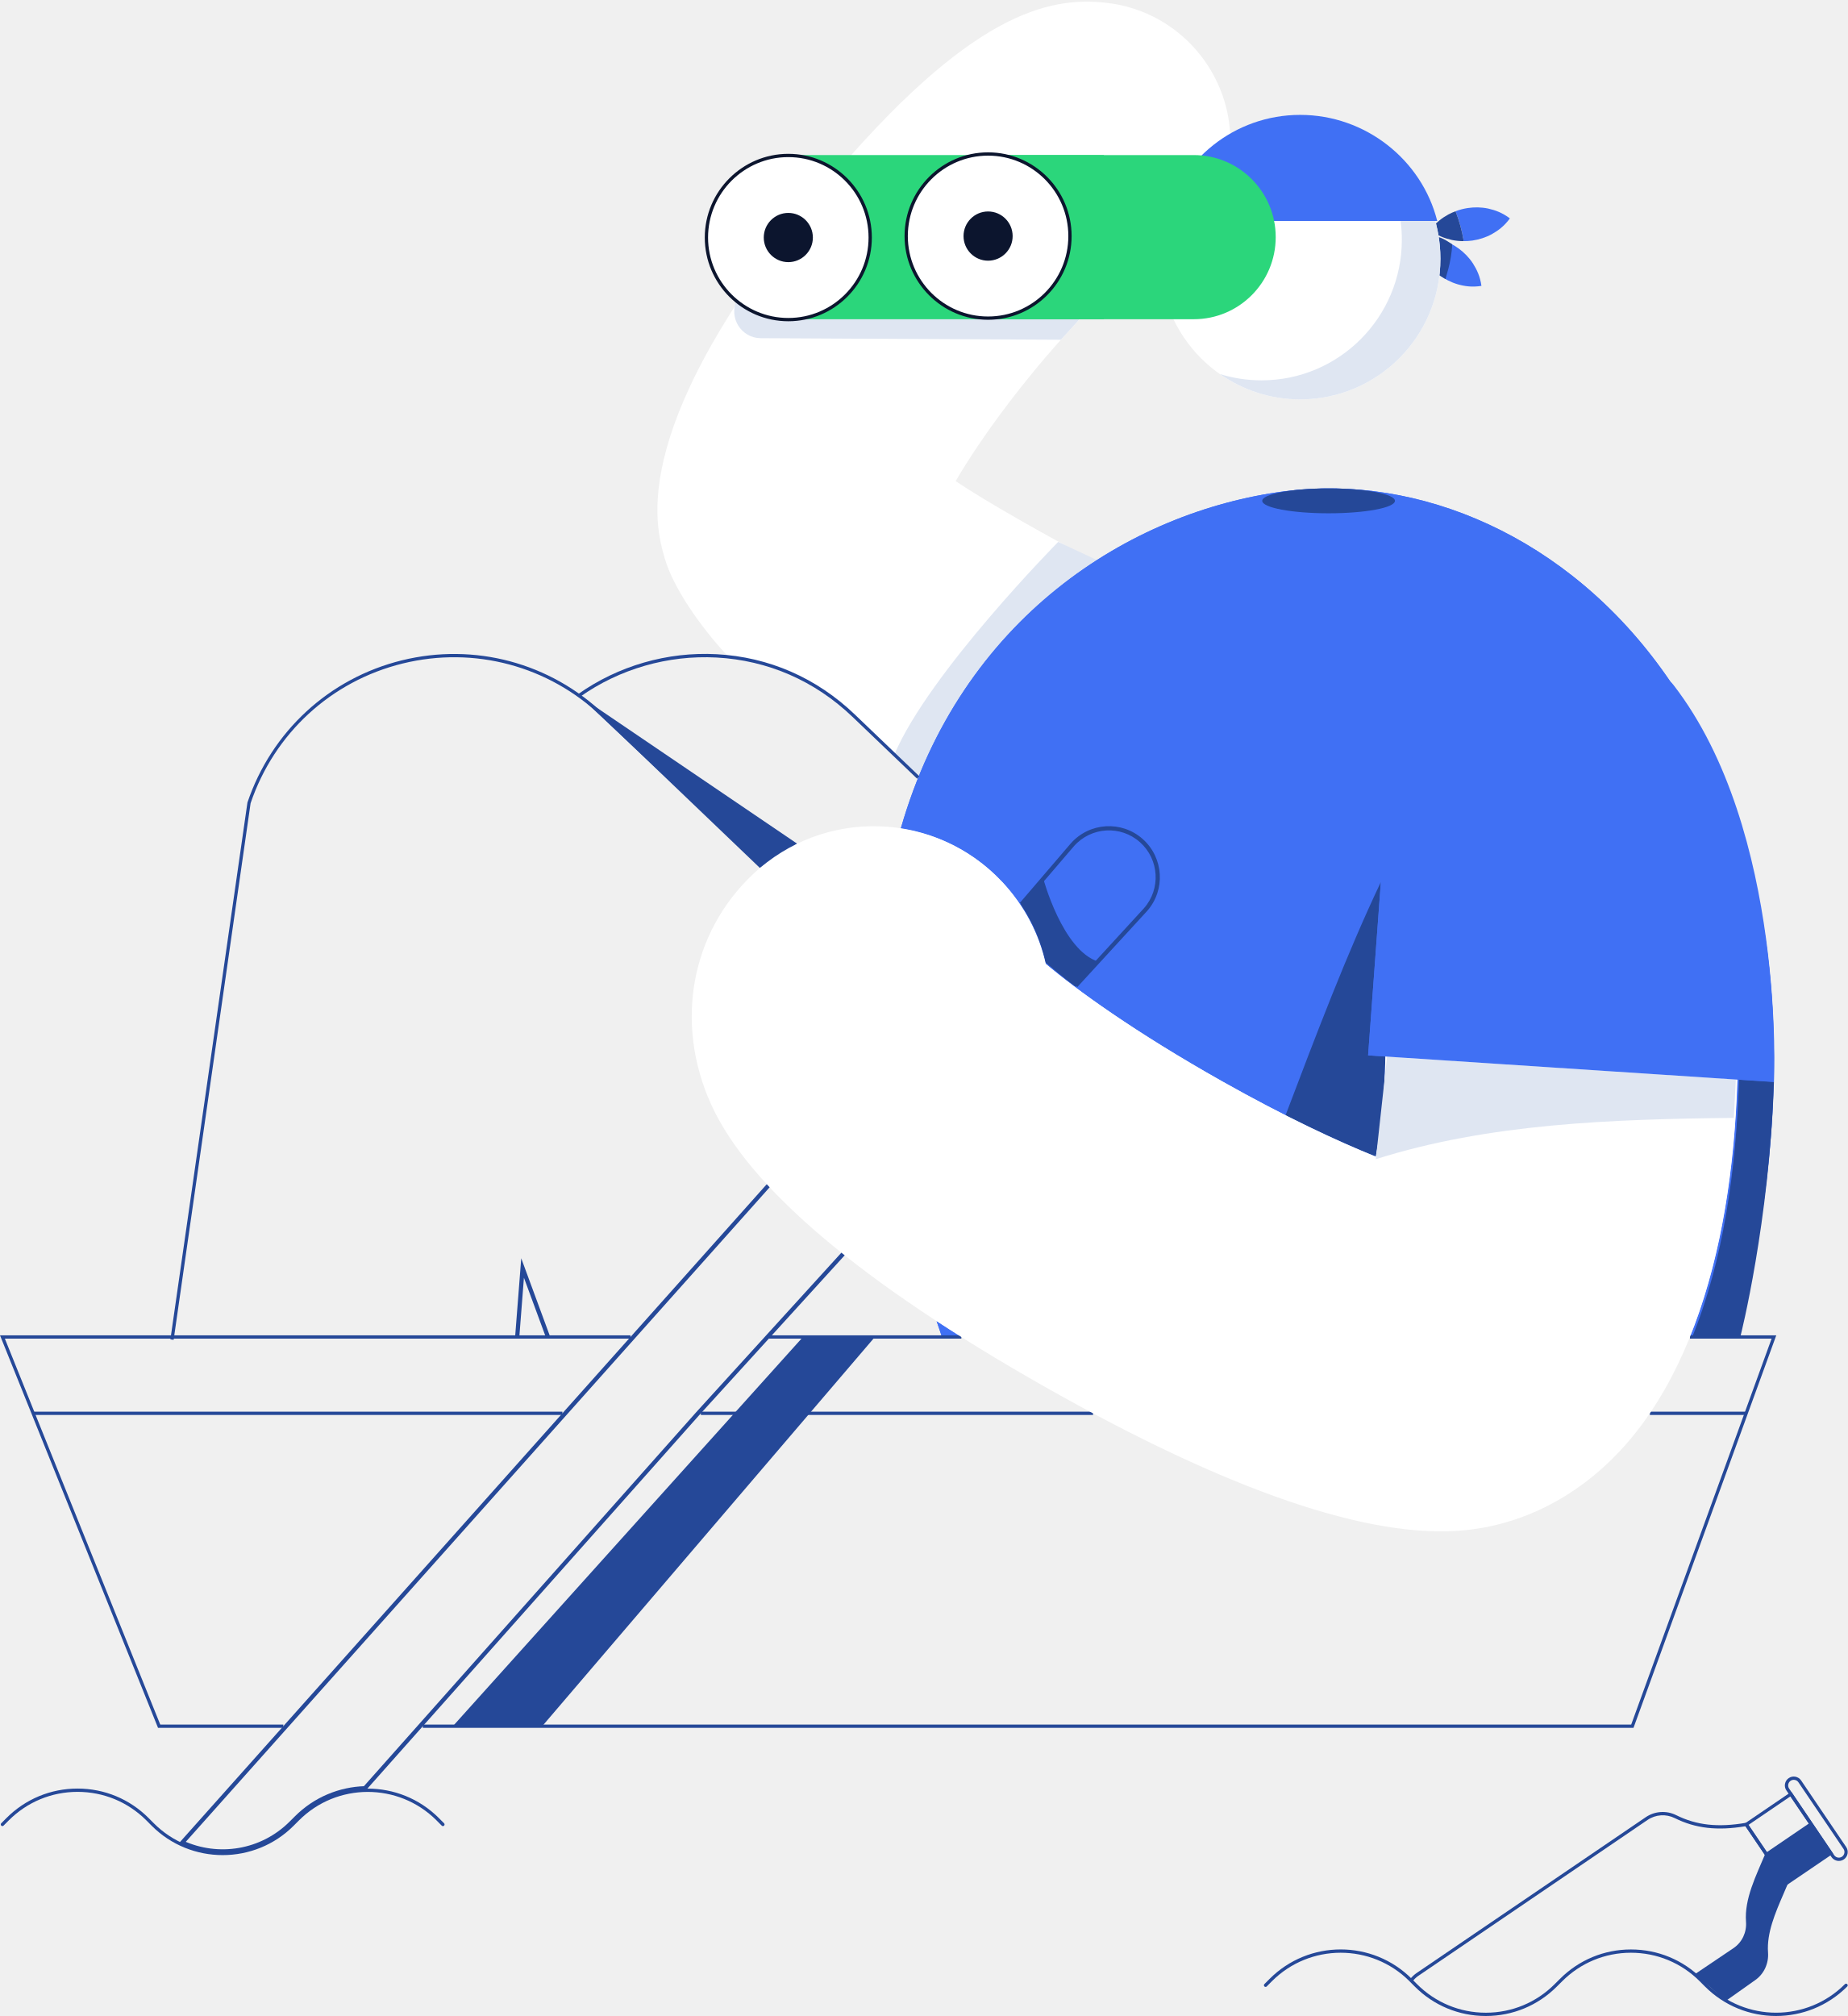
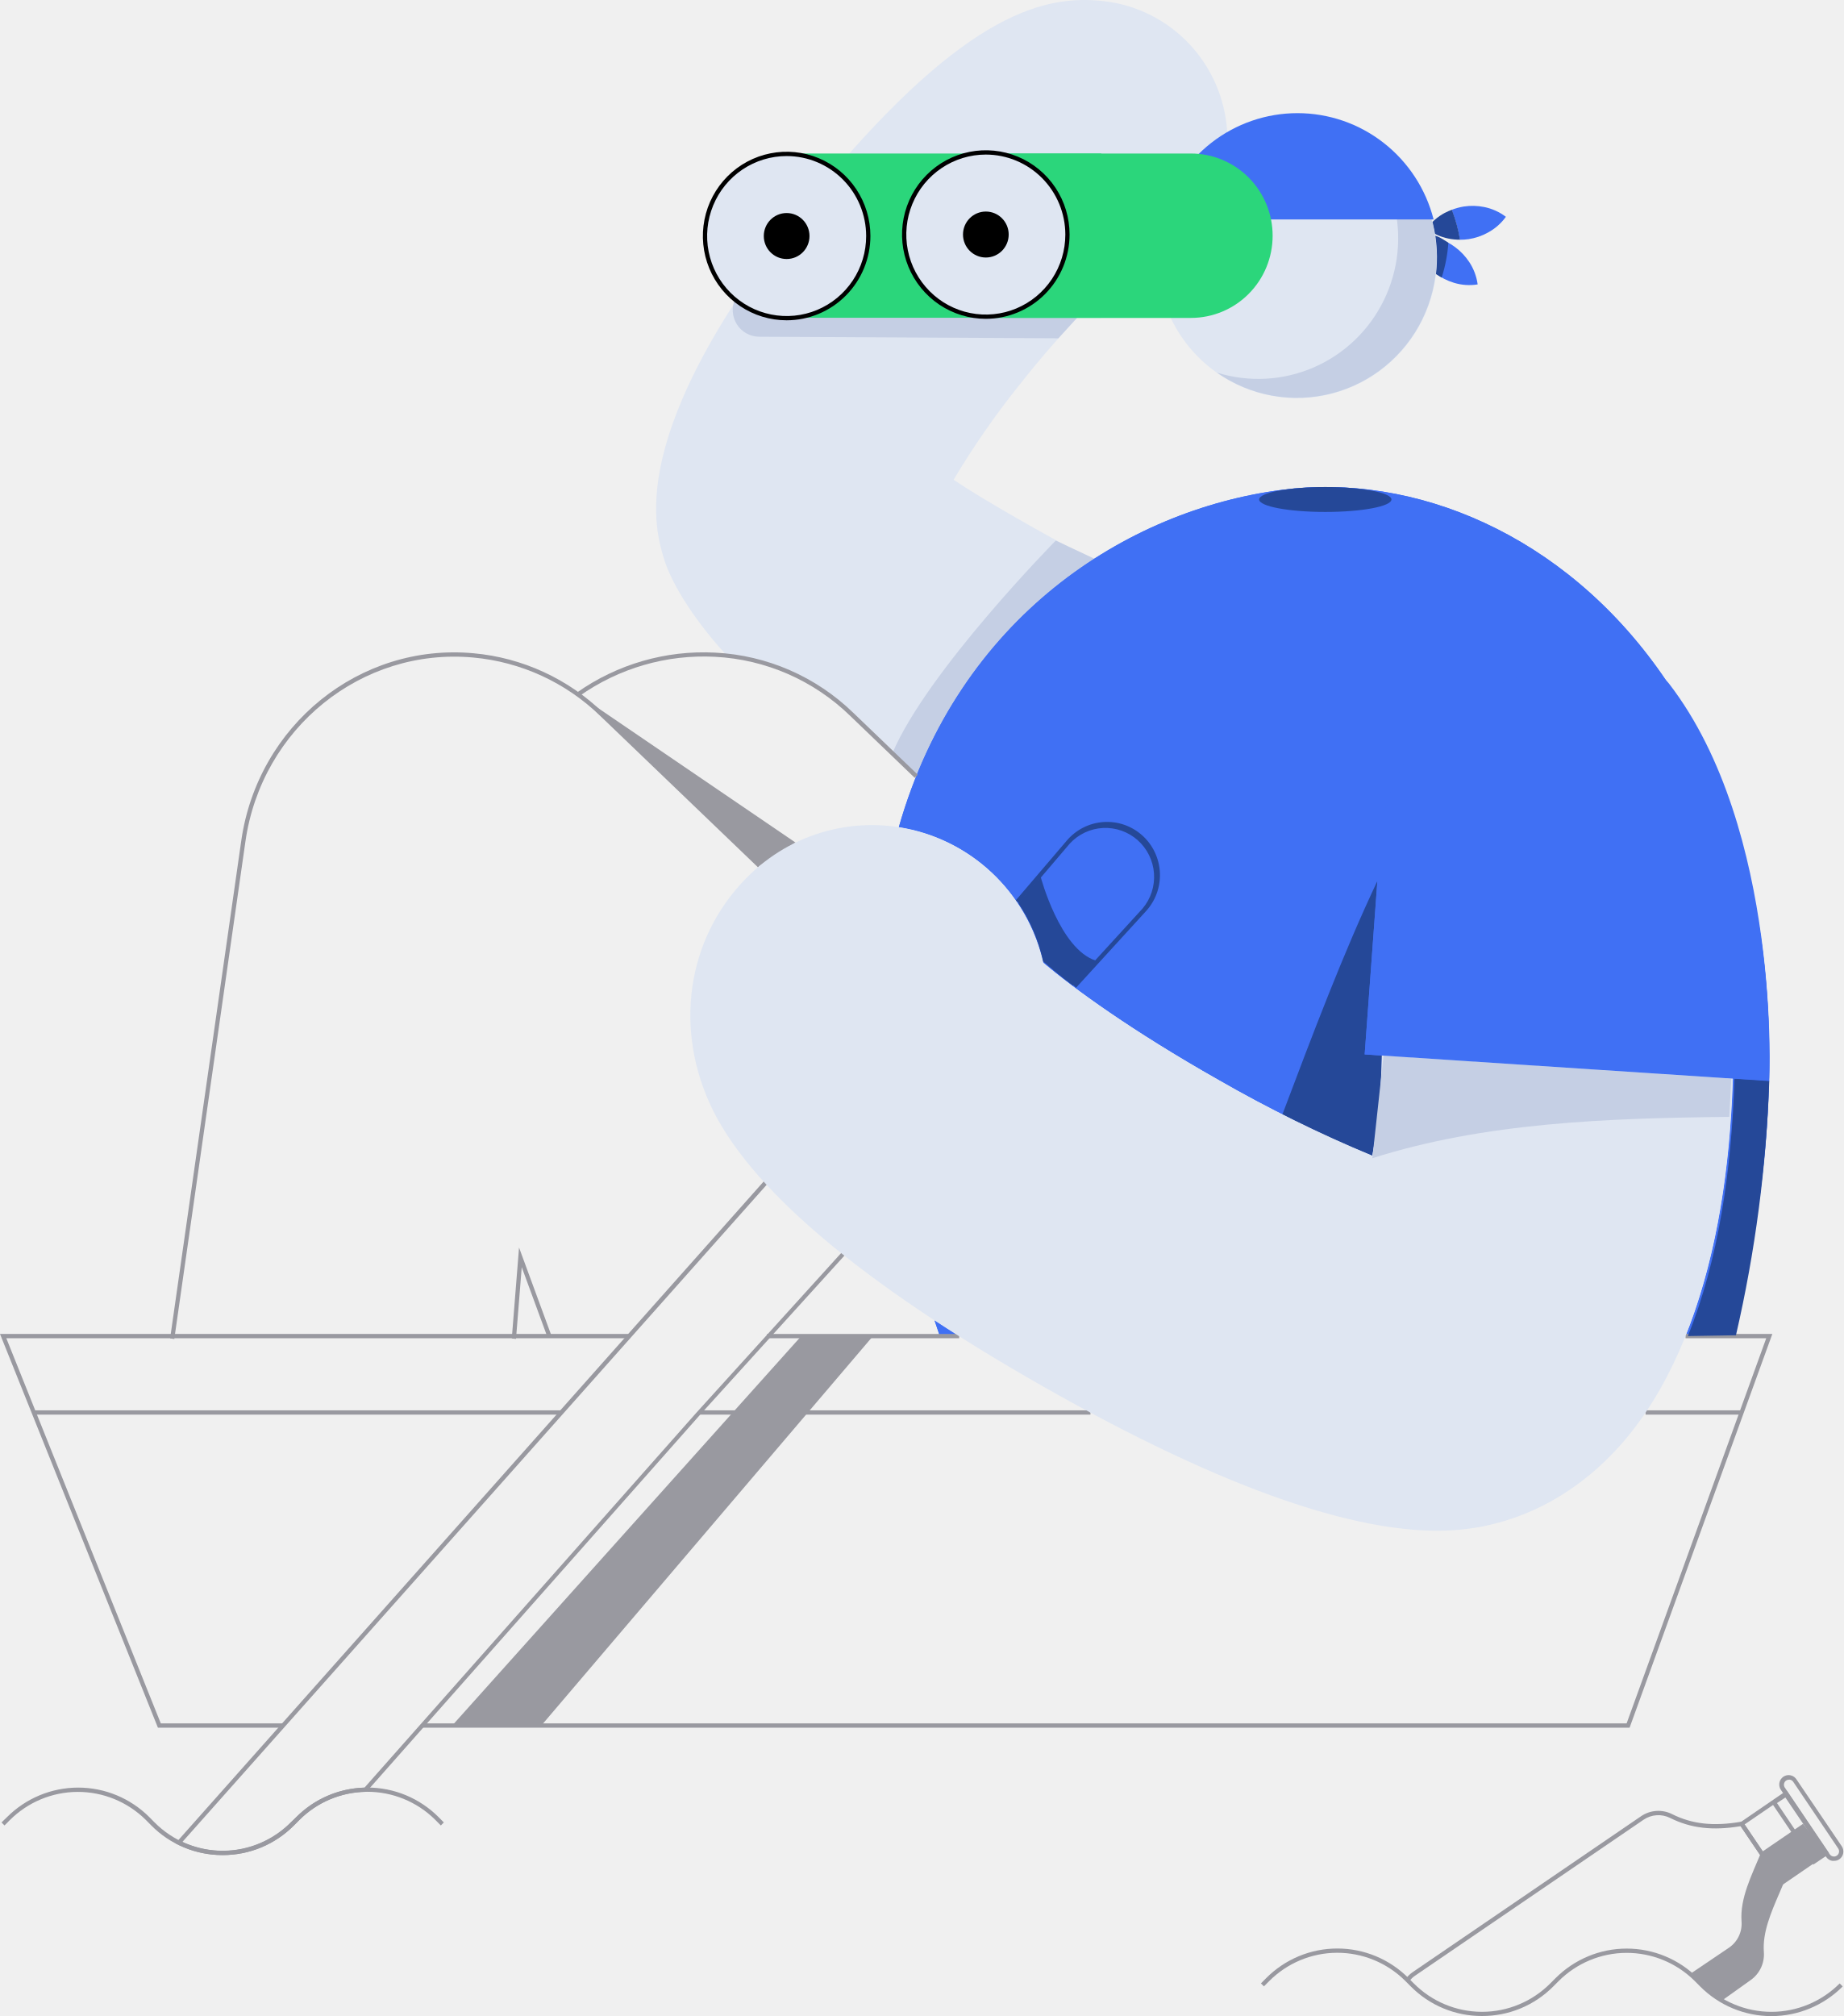
- <svg xmlns="http://www.w3.org/2000/svg" width="220" height="240" viewBox="0 0 220 240" fill="none">
+ <svg xmlns="http://www.w3.org/2000/svg" width="139" height="152" viewBox="0 0 139 152" fill="none">
  <g clip-path="url(#clip0)">
-     <mask id="path-1-inside-1" fill="white">
-       <path d="M61.331 159.164L62.061 149.795L65.515 159.164" />
-     </mask>
-     <path d="M62.061 149.795L62.53 149.622L61.562 149.756L62.061 149.795ZM61.829 159.203L62.559 149.833L61.562 149.756L60.832 159.125L61.829 159.203ZM61.592 149.968L65.046 159.337L65.984 158.991L62.53 149.622L61.592 149.968Z" fill="#254898" mask="url(#path-1-inside-1)" />
-     <path d="M133.872 33.049C140.425 31.425 145.589 25.866 146.393 18.75C147.424 9.612 140.867 1.369 131.753 0.336C124.852 -0.446 115.492 1.506 98.384 21.903C74.457 50.431 77.994 62.523 79.157 66.498C80.172 69.96 83.298 74.49 86.593 78.05L86.827 78.218C92.12 78.817 97.326 81.074 101.639 85.201L109.329 92.56L109.465 94.364L112.572 96.578L141.479 76.704C140.769 76.337 131.062 67.202 130.363 66.83C124.489 63.712 117.315 59.663 113.782 57.277C115.433 54.456 117.966 50.638 121.538 46.123C127.092 39.105 131.725 34.731 133.872 33.049Z" fill="white" />
-     <path d="M125.999 64.511C125.999 64.511 110.621 80.069 106.483 89.834L111.932 94.794C111.932 94.794 136.362 69.127 136.062 69.127C135.761 69.127 125.999 64.511 125.999 64.511Z" fill="#DFE6F2" />
-     <path d="M126.311 40.447L90.578 40.26C88.251 40.248 86.729 37.81 87.732 35.706L130.757 35.584L126.311 40.447Z" fill="#DFE6F2" />
-     <path d="M53.919 205.499L95.605 159.164H104.169L64.559 205.499H53.919Z" fill="#254898" />
-     <path d="M212.674 224.223L217.966 220.717L215.5 217L210.222 220.596C209.075 223.323 207.685 226.046 207.888 228.78C207.982 230.016 207.436 231.217 206.409 231.914L201.838 234.996L205.328 238.075L208.849 235.583C209.875 234.887 210.418 233.69 210.328 232.45C210.117 229.703 211.526 226.965 212.674 224.223Z" fill="#254898" />
-     <path d="M168.692 28.312C169.817 28.14 170.706 28.281 171.53 28.512C172.346 28.754 173.06 29.13 173.704 29.603C174.344 30.08 174.914 30.655 175.379 31.367C175.839 32.091 176.23 32.901 176.386 34.035C175.258 34.215 174.368 34.075 173.548 33.84C172.732 33.597 172.018 33.222 171.378 32.74C170.738 32.259 170.172 31.684 169.703 30.972C169.247 30.252 168.852 29.439 168.692 28.312Z" fill="#4070F4" />
-     <path d="M172.104 33.222C172.077 33.202 172.834 31.164 172.904 29.09C172.904 29.09 171.542 28.097 171.038 28.234C170.535 28.375 170.601 32.298 170.601 32.298L172.104 33.222Z" fill="#254898" />
-     <path d="M177.178 24.826C176.347 24.654 175.539 24.65 174.746 24.768C174.258 24.842 173.778 24.971 173.306 25.147C173.751 26.289 174.075 27.483 174.278 28.707C174.629 28.707 174.973 28.684 175.316 28.637C176.105 28.519 176.877 28.281 177.627 27.874C178.372 27.455 179.102 26.923 179.774 26C178.864 25.311 178.013 25.014 177.178 24.826Z" fill="#4070F4" />
-     <path d="M172.439 25.534C171.694 25.953 170.964 26.485 170.293 27.404C171.202 28.089 172.053 28.386 172.884 28.57C173.357 28.668 173.821 28.707 174.278 28.707C174.075 27.483 173.751 26.289 173.306 25.147C173.013 25.257 172.724 25.382 172.439 25.534Z" fill="#254898" />
-     <path d="M146.3 16.395C148.79 14.916 151.698 14.068 154.801 14.068C164.024 14.068 171.503 21.563 171.503 30.807C171.503 40.052 164.024 47.547 154.801 47.547C145.578 47.547 138.099 40.052 138.099 30.807C138.099 26.539 139.692 22.647 142.315 19.689" fill="white" />
-     <path d="M159.762 14.819C164.079 17.847 166.909 22.858 166.909 28.539C166.909 37.783 159.43 45.279 150.207 45.279C148.478 45.279 146.815 45.017 145.246 44.528C147.955 46.425 151.245 47.548 154.801 47.548C164.024 47.548 171.503 40.052 171.503 30.808C171.503 23.293 166.565 16.936 159.762 14.819Z" fill="#DFE6F2" />
-     <path d="M94.914 100.439L90.628 103.201L68.934 82.808" fill="#254898" />
-     <path d="M111.514 157.271C111.725 157.901 111.936 158.526 112.158 159.164H114.465C113.458 158.53 112.475 157.897 111.514 157.271Z" fill="#4070F4" />
-     <path d="M153.002 58.478C134.446 60.88 114.407 73.665 107.26 98.609C111.725 99.301 116.003 101.433 119.336 104.989C121.991 107.826 123.712 111.198 124.508 114.734C128.138 117.797 135.09 122.84 145.464 128.689C153.017 132.945 159.247 135.848 163.809 137.683C164.824 132.253 165.48 124.088 164.454 113.971L206.514 113.615C207.658 129.076 206.557 145.922 201.21 159.16H206.916C224.469 87.514 184.575 54.394 153.002 58.478Z" fill="#4070F4" />
-     <path d="M111.514 157.271C111.725 157.901 111.936 158.526 112.158 159.164H114.465C113.458 158.53 112.475 157.897 111.514 157.271Z" fill="#4070F4" />
-     <path d="M153.002 58.478C134.446 60.88 114.407 73.665 107.26 98.609C111.725 99.301 116.003 101.433 119.336 104.989C121.991 107.826 123.712 111.198 124.508 114.734C128.138 117.797 135.09 122.84 145.464 128.689C153.017 132.945 159.247 135.848 163.809 137.683C164.824 132.253 165.48 124.088 164.454 113.971L206.514 113.615C207.658 129.076 206.557 145.922 201.21 159.16H206.916C224.469 87.514 184.575 54.394 153.002 58.478Z" fill="#4070F4" />
-     <path d="M207.923 168.056H196.44V168.447H207.923V168.056Z" fill="#254898" />
-     <path d="M130.144 168.056H83.443V168.447H130.144V168.056Z" fill="#254898" />
-     <path d="M66.963 168.056H3.95V168.447H66.963V168.056Z" fill="#254898" />
-     <path d="M109.192 92.697L101.503 85.339C97.018 81.047 91.421 78.606 85.312 78.277C79.535 77.968 73.759 79.631 69.048 82.964L68.821 82.643C73.603 79.259 79.469 77.565 85.332 77.882C91.534 78.215 97.221 80.695 101.772 85.053L109.461 92.412L109.192 92.697Z" fill="#254898" />
-     <path d="M20.675 159.501L20.289 159.446L29.461 95.538C32.334 87.052 39.208 80.738 47.853 78.61C56.503 76.486 65.507 78.895 71.948 85.057L90.765 103.065L90.496 103.346L71.678 85.339C65.336 79.267 56.464 76.896 47.943 78.989C39.426 81.082 32.654 87.303 29.836 95.628L20.675 159.501Z" fill="#254898" />
-     <path d="M158.189 61.107C162.552 61.107 166.089 60.443 166.089 59.624C166.089 58.806 162.552 58.142 158.189 58.142C153.826 58.142 150.289 58.806 150.289 59.624C150.289 60.443 153.826 61.107 158.189 61.107Z" fill="#254898" />
-     <path d="M114.465 158.969H91.518V159.359H114.465V158.969Z" fill="#254898" />
-     <path d="M33.731 205.695H18.813L18.767 205.573L0 158.969H75.07V159.36H0.578L19.079 205.304H33.731V205.695Z" fill="#254898" />
-     <path d="M194.493 205.695H50.343V205.304H194.219L210.937 159.36H201.214V158.969H211.491L194.493 205.695Z" fill="#254898" />
-     <mask id="path-28-inside-2" fill="white">
-       <path d="M121.421 107.493L127.502 100.396C129.727 97.889 133.56 97.658 136.062 99.888C138.564 102.118 138.794 105.959 136.569 108.467L128.244 117.535" />
-     </mask>
-     <path d="M127.502 100.396L127.128 100.065L127.122 100.071L127.502 100.396ZM136.569 108.467L136.937 108.805L136.943 108.799L136.569 108.467ZM121.8 107.818L127.882 100.722L127.122 100.071L121.041 107.168L121.8 107.818ZM127.876 100.728C129.918 98.427 133.434 98.216 135.729 100.261L136.394 99.515C133.685 97.1 129.536 97.351 127.128 100.065L127.876 100.728ZM135.729 100.261C138.026 102.308 138.236 105.834 136.195 108.135L136.943 108.799C139.351 106.085 139.102 101.927 136.394 99.515L135.729 100.261ZM136.201 108.129L127.875 117.197L128.612 117.874L136.937 108.805L136.201 108.129Z" fill="#254898" mask="url(#path-28-inside-2)" />
-     <path d="M124.489 114.582C125.488 115.423 126.55 116.342 128.052 117.457L130.781 114.488C126.483 113.138 124.2 104.539 124.2 104.539L121.53 107.661C123.009 109.86 123.927 112.094 124.489 114.582Z" fill="#254898" />
-     <path d="M171.124 26.305C169.297 19.048 162.607 13.677 154.801 13.677C146.991 13.677 140.437 19.048 138.607 26.305H171.124Z" fill="#4070F4" />
-     <path d="M131.436 18.461H93.708V38.002H131.436V18.461Z" fill="#2BD67B" />
-     <path d="M93.86 38.049C99.245 38.049 103.611 33.673 103.611 28.276C103.611 22.879 99.245 18.504 93.86 18.504C88.475 18.504 84.11 22.879 84.11 28.276C84.11 33.673 88.475 38.049 93.86 38.049Z" fill="white" />
-     <path d="M93.86 38.245C88.376 38.245 83.915 33.773 83.915 28.281C83.915 22.788 88.376 18.313 93.86 18.313C99.344 18.313 103.806 22.784 103.806 28.281C103.806 33.777 99.344 38.245 93.86 38.245ZM93.86 18.704C88.591 18.704 84.305 22.999 84.305 28.281C84.305 33.562 88.591 37.854 93.86 37.854C99.13 37.854 103.415 33.558 103.415 28.281C103.415 22.999 99.13 18.704 93.86 18.704Z" fill="#0C152E" />
-     <path d="M142.139 38.002H118.462V18.461H142.143C147.525 18.461 151.893 22.835 151.893 28.234C151.889 33.629 147.525 38.002 142.139 38.002Z" fill="#2BD67B" />
-     <path d="M93.86 31.207C92.248 31.207 90.937 29.892 90.937 28.277C90.937 26.661 92.248 25.347 93.86 25.347C95.472 25.347 96.784 26.661 96.784 28.277C96.784 29.892 95.472 31.207 93.86 31.207Z" fill="#0C152E" />
-     <path d="M212.623 224.496L207.646 217.146L213.283 213.312L218.259 220.666L212.623 224.496ZM208.185 217.247L212.724 223.953L217.713 220.561L213.173 213.855L208.185 217.247Z" fill="#254898" />
-     <path d="M205.433 238.24L205.207 237.919L208.728 235.427C209.676 234.781 210.211 233.647 210.125 232.469C209.945 230.052 210.991 227.626 212.006 225.287C212.155 224.938 212.307 224.594 212.451 224.246L207.822 217.408C204.473 217.971 201.874 217.67 199.403 216.441C198.365 215.925 197.127 216.007 196.171 216.656L168.884 235.212C168.61 235.399 168.372 235.626 168.177 235.888L167.865 235.654C168.087 235.356 168.357 235.098 168.665 234.887L195.952 216.332C197.026 215.604 198.411 215.51 199.575 216.089C201.995 217.294 204.559 217.576 207.877 217.001L208.002 216.981L212.888 224.203L212.849 224.301C212.689 224.68 212.525 225.06 212.361 225.443C211.366 227.743 210.34 230.122 210.511 232.442C210.609 233.76 210.012 235.028 208.95 235.751L205.433 238.24Z" fill="#254898" />
-     <path d="M218.942 221.539C218.603 221.539 218.271 221.374 218.064 221.073L212.697 213.147C212.537 212.913 212.478 212.631 212.533 212.353C212.588 212.075 212.744 211.833 212.978 211.676C213.462 211.348 214.122 211.477 214.45 211.958L219.817 219.884C220.144 220.369 220.019 221.03 219.535 221.359C219.352 221.48 219.145 221.539 218.942 221.539ZM218.388 220.854C218.595 221.159 219.012 221.241 219.317 221.034C219.621 220.827 219.703 220.408 219.496 220.103L214.13 212.177C213.923 211.872 213.505 211.794 213.201 211.997C213.052 212.099 212.955 212.248 212.92 212.424C212.884 212.6 212.923 212.78 213.021 212.924L218.388 220.854Z" fill="#254898" />
-     <path d="M201.487 159.16C204.668 159.109 207.233 159.066 207.233 159.066C207.233 159.066 210.679 145.511 211.214 128.791L207.053 128.536C206.721 139.377 205.16 150.108 201.487 159.16Z" fill="#254898" />
-     <path d="M162.892 125.637L164.411 105.001C160.343 113.565 156.714 123.153 153.068 132.761C157.272 134.889 160.886 136.509 163.81 137.687C164.395 134.569 164.856 130.547 164.949 125.778L162.892 125.637Z" fill="#254898" />
-     <path d="M117.646 37.873C123.031 37.873 127.397 33.497 127.397 28.1C127.397 22.703 123.031 18.328 117.646 18.328C112.261 18.328 107.896 22.703 107.896 28.1C107.896 33.497 112.261 37.873 117.646 37.873Z" fill="white" />
-     <path d="M117.646 38.069C112.162 38.069 107.701 33.597 107.701 28.105C107.701 22.612 112.162 18.137 117.646 18.137C123.13 18.137 127.592 22.608 127.592 28.105C127.592 33.601 123.13 38.069 117.646 38.069ZM117.646 18.528C112.377 18.528 108.091 22.823 108.091 28.105C108.091 33.386 112.377 37.678 117.646 37.678C122.916 37.678 127.201 33.382 127.201 28.105C127.201 22.823 122.916 18.528 117.646 18.528Z" fill="#0C152E" />
-     <path d="M117.646 31.035C116.034 31.035 114.723 29.72 114.723 28.105C114.723 26.489 116.034 25.174 117.646 25.174C119.258 25.174 120.57 26.489 120.57 28.105C120.574 29.716 119.262 31.035 117.646 31.035Z" fill="#0C152E" />
-     <path d="M176.909 240C173.708 240 170.699 238.752 168.439 236.483L167.826 235.869C167.818 235.865 167.814 235.857 167.81 235.849C163.29 231.335 155.948 231.343 151.436 235.865L150.824 236.479C150.746 236.557 150.625 236.557 150.546 236.479C150.468 236.401 150.468 236.28 150.546 236.201L151.159 235.587C155.831 230.904 163.431 230.904 168.103 235.587C168.111 235.595 168.115 235.599 168.119 235.607L168.716 236.205C170.906 238.4 173.817 239.609 176.913 239.609C180.008 239.609 182.92 238.4 185.109 236.205L185.722 235.595C187.986 233.326 190.991 232.078 194.192 232.078C197.393 232.078 200.402 233.326 202.662 235.595C202.666 235.599 202.674 235.607 202.678 235.611L203.275 236.209C207.795 240.739 215.148 240.739 219.664 236.209C219.742 236.131 219.863 236.131 219.941 236.209C220.02 236.287 220.02 236.409 219.941 236.487C215.269 241.17 207.67 241.17 202.998 236.487L202.385 235.873C202.381 235.869 202.373 235.861 202.369 235.857C200.183 233.674 197.276 232.469 194.188 232.469C191.093 232.469 188.181 233.678 185.991 235.873L185.379 236.483C183.115 238.752 180.109 240 176.909 240Z" fill="#254898" />
-     <path d="M35.284 216.413L34.671 217.023L34.671 217.024C31.162 220.537 25.961 221.312 21.704 219.356L67.146 168.418L92.323 140.2L100.96 148.643L83.055 168.314L83.053 168.317L43.445 212.888C40.481 212.974 37.544 214.148 35.284 216.413C35.284 216.413 35.284 216.413 35.284 216.413Z" stroke="#254898" stroke-width="0.5" />
-     <path d="M26.514 220.846C23.447 220.846 20.379 219.677 18.044 217.333L17.432 216.719C17.428 216.715 17.42 216.707 17.416 216.703C15.23 214.52 12.326 213.316 9.235 213.316C6.14 213.316 3.228 214.524 1.038 216.719L0.425 217.333C0.347 217.412 0.226 217.412 0.148 217.333C0.07 217.255 0.07 217.134 0.148 217.056L0.761 216.441C3.025 214.172 6.034 212.924 9.231 212.924C12.432 212.924 15.441 214.172 17.701 216.441C17.705 216.445 17.713 216.453 17.717 216.457L18.314 217.056C22.834 221.586 30.187 221.586 34.703 217.056L35.316 216.441C39.988 211.759 47.588 211.759 52.26 216.441C52.268 216.449 52.272 216.453 52.276 216.461L52.873 217.059C52.951 217.138 52.951 217.259 52.873 217.337C52.795 217.415 52.674 217.415 52.596 217.337L51.983 216.723C51.975 216.719 51.971 216.711 51.967 216.703C47.447 212.189 40.105 212.197 35.593 216.719L34.98 217.333C32.65 219.677 29.582 220.846 26.514 220.846Z" fill="#254898" />
-     <path d="M206.514 113.619C207.986 133.508 205.745 155.698 195.523 169.546C190.105 176.89 182.588 181.373 174.364 182.175C163.158 183.266 146.366 177.531 124.454 165.122C102.537 152.709 89.149 141.379 84.66 131.454C80.289 121.787 82.256 111.033 89.668 104.058C98.119 96.104 111.401 96.527 119.336 104.997C121.991 107.833 123.712 111.205 124.508 114.742C128.138 117.805 135.09 122.848 145.464 128.696C153.017 132.953 159.247 135.855 163.81 137.69C164.824 132.26 165.48 124.096 164.454 113.979" fill="white" />
-     <path d="M206.436 133.082C191.874 133.239 177.213 133.747 163.81 138L165.152 125.786L206.678 128.513L206.436 133.082Z" fill="#DFE6F2" />
-     <path d="M164.762 100.24L162.896 125.641L211.214 128.814C211.214 128.814 212.67 98.898 199.254 81.544C195.078 76.141 166.593 78.86 164.762 100.24Z" fill="#4070F4" />
+     <path d="M38.91 100.946L38.592 100.919L39.139 94.059L41.574 100.681L41.273 100.792L39.343 95.542L38.91 100.946Z" fill="#9999A0" />
+     <path d="M84.582 20.82C86.971 20.226 89.078 18.805 90.532 16.807C91.986 14.809 92.695 12.36 92.535 9.889C92.375 7.418 91.356 5.082 89.657 3.29C87.958 1.498 85.687 0.364 83.241 0.087C78.886 -0.409 72.976 0.831 62.172 13.754C47.065 31.832 49.297 39.494 50.032 42.016C50.672 44.21 52.647 47.08 54.727 49.336L54.877 49.443C58.393 49.842 61.679 51.396 64.227 53.866L69.085 58.529L69.171 59.672L71.143 61.075L89.395 48.481C88.946 48.248 82.817 42.462 82.376 42.224C78.667 40.241 74.137 37.682 71.907 36.172C73.376 33.706 75.012 31.345 76.803 29.105C80.301 24.657 83.226 21.886 84.582 20.82Z" fill="#DFE6F2" />
+     <path d="M79.611 40.756C79.611 40.756 69.9 50.615 67.288 56.803L70.738 59.946C70.738 59.946 86.164 43.681 85.974 43.681C85.784 43.681 79.611 40.756 79.611 40.756Z" fill="#C5CFE4" />
+     <path d="M79.808 25.507L57.245 25.388C56.908 25.387 56.576 25.299 56.281 25.134C55.986 24.968 55.737 24.731 55.558 24.443C55.379 24.155 55.275 23.826 55.255 23.487C55.236 23.148 55.303 22.809 55.449 22.503L82.615 22.426L79.808 25.507Z" fill="#C5CFE4" />
+     <path d="M34.099 130.1L60.42 100.737H65.827L40.819 130.1H34.099Z" fill="#9999A0" />
+     <path d="M134.342 141.972L137.684 139.741L135.959 137.51L132.802 139.669C132.08 141.404 131.2 143.123 131.323 144.855C131.355 145.239 131.286 145.625 131.122 145.973C130.959 146.321 130.707 146.62 130.392 146.839L127.503 148.792L129.706 150.743L131.924 149.164C132.24 148.946 132.493 148.647 132.657 148.299C132.821 147.951 132.891 147.565 132.859 147.181C132.723 145.443 133.603 143.708 134.342 141.972Z" fill="#9999A0" />
+     <path d="M106.567 17.817C107.166 17.723 107.779 17.766 108.359 17.943C109.354 18.244 110.213 18.884 110.789 19.753C111.125 20.261 111.343 20.839 111.425 21.444C110.826 21.541 110.213 21.499 109.633 21.32C109.139 21.172 108.675 20.937 108.263 20.626C107.848 20.317 107.491 19.938 107.206 19.505C106.871 18.997 106.653 18.421 106.567 17.817Z" fill="#4070F4" />
+     <path d="M108.711 20.928C108.984 20.079 109.154 19.2 109.217 18.31C109.217 18.31 108.356 17.678 108.039 17.767C107.721 17.857 107.76 20.343 107.76 20.343L108.711 20.928Z" fill="#254898" />
+     <path d="M111.915 15.608C111.41 15.506 110.89 15.493 110.38 15.571C110.069 15.622 109.764 15.705 109.47 15.819C109.753 16.547 109.959 17.304 110.084 18.075C110.303 18.077 110.523 18.062 110.74 18.031C111.251 17.954 111.746 17.786 112.199 17.535C112.734 17.247 113.197 16.841 113.554 16.347C113.07 15.981 112.51 15.728 111.915 15.608Z" fill="#4070F4" />
+     <path d="M108.933 16.057C108.399 16.345 107.936 16.75 107.578 17.242C108.061 17.611 108.622 17.865 109.217 17.986C109.505 18.045 109.799 18.074 110.094 18.073C109.969 17.301 109.763 16.545 109.48 15.816C109.293 15.884 109.11 15.965 108.933 16.057Z" fill="#254898" />
+     <path d="M92.428 10.266C94.715 8.904 97.428 8.46 100.026 9.023C102.624 9.586 104.915 11.114 106.441 13.302C107.968 15.489 108.618 18.176 108.261 20.825C107.905 23.474 106.568 25.89 104.518 27.59C102.468 29.291 99.856 30.151 97.203 29.999C94.55 29.846 92.052 28.693 90.207 26.769C88.363 24.845 87.308 22.291 87.253 19.619C87.198 16.947 88.148 14.352 89.912 12.353" fill="#DFE6F2" />
+     <path d="M100.928 9.267C102.99 10.716 104.468 12.859 105.097 15.309C105.726 17.759 105.463 20.354 104.357 22.626C103.251 24.898 101.374 26.698 99.064 27.701C96.755 28.703 94.165 28.842 91.763 28.093C93.01 28.967 94.431 29.56 95.928 29.83C97.425 30.101 98.962 30.042 100.434 29.659C101.906 29.275 103.278 28.576 104.456 27.609C105.634 26.642 106.591 25.43 107.26 24.056C107.928 22.682 108.294 21.179 108.331 19.65C108.368 18.121 108.076 16.602 107.474 15.197C106.873 13.792 105.977 12.535 104.847 11.511C103.717 10.488 102.38 9.722 100.928 9.267Z" fill="#C5CFE4" />
+     <path d="M59.983 63.524L57.277 65.274L43.58 52.351" fill="#9999A0" />
+     <path d="M70.465 99.538C70.598 99.937 70.731 100.333 70.871 100.738H72.328C71.692 100.336 71.071 99.936 70.465 99.538Z" fill="#4070F4" />
+     <path d="M96.66 36.933C84.944 38.453 72.291 46.554 67.778 62.364C70.403 62.773 72.844 63.966 74.786 65.788C76.728 67.61 78.081 69.977 78.669 72.582C80.961 74.523 85.35 77.719 91.899 81.425C95.635 83.573 99.504 85.477 103.482 87.127C104.122 83.689 104.534 78.512 103.888 72.101L130.446 71.878C131.168 81.673 130.473 92.348 127.099 100.74H130.702C141.785 55.333 116.598 34.345 96.66 36.933Z" fill="#4070F4" />
+     <path d="M70.465 99.538C70.598 99.937 70.731 100.333 70.871 100.738H72.328C71.692 100.336 71.071 99.936 70.465 99.538Z" fill="#4070F4" />
+     <path d="M96.66 36.933C84.944 38.453 72.291 46.554 67.778 62.364C70.403 62.773 72.844 63.966 74.786 65.788C76.728 67.61 78.081 69.977 78.669 72.582C80.961 74.523 85.35 77.719 91.899 81.425C95.635 83.573 99.504 85.477 103.482 87.127C104.122 83.689 104.534 78.512 103.888 72.101L130.446 71.878C131.168 81.673 130.473 92.348 127.099 100.74H130.702C141.785 55.333 116.598 34.345 96.66 36.933Z" fill="#4070F4" />
+     <path d="M131.338 106.335H124.087V106.658H131.338V106.335Z" fill="#9999A0" />
+     <path d="M82.228 106.335H52.74V106.658H82.228V106.335Z" fill="#9999A0" />
+     <path d="M42.335 106.335H2.548V106.658H42.335V106.335Z" fill="#9999A0" />
+     <path d="M68.974 58.645L64.119 53.982C61.367 51.302 57.743 49.717 53.918 49.52C50.268 49.329 46.659 50.377 43.671 52.495L43.486 52.229C46.535 50.074 50.214 49.01 53.935 49.207C57.839 49.404 61.539 51.017 64.35 53.749L69.208 58.412L68.974 58.645Z" fill="#9999A0" />
+     <path d="M13.143 100.956L12.828 100.909L18.193 63.385C19.44 54.676 27.127 48.466 35.706 49.254C39.389 49.587 42.848 51.178 45.507 53.764L57.388 65.168L57.166 65.401L45.285 53.997C42.678 51.461 39.286 49.9 35.674 49.574C27.27 48.811 19.728 54.899 18.508 63.44L13.143 100.956Z" fill="#9999A0" />
+     <path d="M99.935 38.599C102.69 38.599 104.924 38.179 104.924 37.66C104.924 37.141 102.69 36.72 99.935 36.72C97.18 36.72 94.947 37.141 94.947 37.66C94.947 38.179 97.18 38.599 99.935 38.599Z" fill="#254898" />
+     <path d="M72.328 100.577H57.839V100.899H72.328V100.577Z" fill="#9999A0" />
+     <path d="M21.352 130.261H11.908L0 100.577H47.454V100.899H0.476L12.125 129.939H21.352V130.261Z" fill="#9999A0" />
+     <path d="M122.882 130.261H31.841V129.939H122.658L133.186 100.899H127.101V100.577H133.645L122.882 130.261Z" fill="#9999A0" />
+     <path d="M81.146 74.467L80.9 74.249L86.156 68.502C86.777 67.767 87.086 66.816 87.019 65.853C86.951 64.891 86.511 63.994 85.794 63.353C85.076 62.713 84.138 62.38 83.18 62.427C82.222 62.474 81.32 62.896 80.668 63.604L76.841 68.096L76.594 67.885L80.436 63.386C80.78 62.978 81.201 62.644 81.676 62.402C82.15 62.16 82.667 62.017 83.197 61.979C83.727 61.941 84.26 62.01 84.763 62.182C85.266 62.354 85.73 62.626 86.127 62.981C86.525 63.336 86.848 63.767 87.077 64.249C87.307 64.731 87.438 65.255 87.464 65.789C87.49 66.323 87.409 66.856 87.227 67.359C87.045 67.861 86.764 68.321 86.403 68.713L81.146 74.467Z" fill="#254898" />
+     <path d="M78.657 72.486C79.285 73.019 79.958 73.602 80.904 74.308L82.63 72.427C79.914 71.566 78.475 66.112 78.475 66.112L76.789 68.096C77.684 69.426 78.318 70.916 78.657 72.486Z" fill="#254898" />
+     <path d="M108.103 16.546C107.519 14.253 106.193 12.221 104.334 10.77C102.476 9.318 100.19 8.531 97.837 8.531C95.484 8.531 93.198 9.318 91.339 10.77C89.481 12.221 88.155 14.253 87.571 16.546H108.103Z" fill="#4070F4" />
+     <path d="M83.044 11.575H59.222V23.958H83.044V11.575Z" fill="#2BD67B" />
+     <path d="M59.318 23.988C62.718 23.988 65.475 21.215 65.475 17.795C65.475 14.375 62.718 11.602 59.318 11.602C55.918 11.602 53.162 14.375 53.162 17.795C53.162 21.215 55.918 23.988 59.318 23.988Z" fill="#DFE6F2" />
+     <path d="M59.318 24.149C58.069 24.149 56.847 23.776 55.809 23.078C54.77 22.38 53.96 21.387 53.482 20.227C53.004 19.065 52.879 17.788 53.123 16.555C53.367 15.323 53.968 14.191 54.852 13.302C55.735 12.413 56.86 11.808 58.086 11.563C59.311 11.318 60.581 11.444 61.735 11.925C62.889 12.405 63.876 13.22 64.57 14.265C65.264 15.31 65.635 16.538 65.635 17.795C65.633 19.48 64.967 21.095 63.783 22.286C62.599 23.478 60.993 24.148 59.318 24.149ZM59.318 11.766C58.132 11.766 56.973 12.12 55.986 12.782C55 13.445 54.232 14.387 53.778 15.49C53.324 16.592 53.206 17.805 53.437 18.975C53.669 20.145 54.24 21.22 55.079 22.063C55.918 22.907 56.986 23.481 58.15 23.713C59.313 23.946 60.519 23.826 61.614 23.369C62.71 22.912 63.646 22.139 64.305 21.147C64.963 20.154 65.315 18.988 65.314 17.795C65.312 16.196 64.68 14.663 63.556 13.533C62.432 12.403 60.907 11.767 59.318 11.766Z" fill="black" />
+     <path d="M74.852 11.575H89.804C91.438 11.575 93.005 12.228 94.16 13.39C95.316 14.552 95.965 16.129 95.965 17.772C95.965 19.416 95.316 20.993 94.16 22.155C93.005 23.317 91.438 23.97 89.804 23.97H74.852V11.575Z" fill="#2BD67B" />
+     <path d="M59.318 19.529C60.269 19.529 61.041 18.753 61.041 17.796C61.041 16.838 60.269 16.062 59.318 16.062C58.367 16.062 57.595 16.838 57.595 17.796C57.595 18.753 58.367 19.529 59.318 19.529Z" fill="black" />
+     <path d="M136.738 140.581L133.553 135.871L134.717 135.075L137.901 139.798L136.738 140.581ZM133.997 135.945L136.821 140.135L137.455 139.701L134.63 135.526L133.997 135.945Z" fill="#9999A0" />
+     <path d="M134.295 142.19L131.111 137.48L134.729 135L137.913 139.711L134.295 142.19ZM131.555 137.554L134.379 141.741L137.47 139.634L134.645 135.444L131.555 137.554Z" fill="#9999A0" />
+     <path d="M129.788 150.877L129.603 150.614L131.821 149.035C132.113 148.831 132.347 148.554 132.498 148.23C132.65 147.907 132.715 147.549 132.686 147.193C132.573 145.651 133.236 144.112 133.879 142.622C133.97 142.411 134.061 142.198 134.15 141.984L131.254 137.688C129.142 138.04 127.498 137.847 125.938 137.068C125.622 136.91 125.27 136.839 124.918 136.863C124.566 136.886 124.227 137.003 123.935 137.202L106.705 148.961C106.537 149.075 106.39 149.218 106.269 149.382L106.01 149.189C106.154 148.996 106.328 148.828 106.525 148.693L123.755 136.932C124.094 136.702 124.488 136.566 124.897 136.539C125.306 136.511 125.714 136.593 126.081 136.776C127.602 137.537 129.211 137.713 131.301 137.351L131.402 137.331L134.515 141.945L134.48 142.027C134.379 142.274 134.276 142.508 134.172 142.748C133.546 144.201 132.898 145.703 133.006 147.166C133.039 147.578 132.964 147.992 132.788 148.366C132.612 148.74 132.341 149.062 132.003 149.298L129.788 150.877Z" fill="#9999A0" />
+     <path d="M138.285 140.302C138.241 140.306 138.197 140.306 138.152 140.302C138.061 140.284 137.975 140.249 137.897 140.198C137.82 140.147 137.753 140.081 137.701 140.004L134.313 134.981C134.254 134.904 134.211 134.816 134.188 134.722C134.164 134.628 134.16 134.531 134.175 134.435C134.19 134.339 134.225 134.248 134.277 134.166C134.329 134.084 134.396 134.014 134.476 133.959C134.556 133.905 134.646 133.867 134.74 133.849C134.835 133.831 134.932 133.832 135.026 133.853C135.12 133.874 135.209 133.914 135.287 133.971C135.366 134.028 135.431 134.1 135.481 134.183L138.877 139.196C138.93 139.273 138.968 139.36 138.987 139.452C139.007 139.544 139.008 139.639 138.99 139.731C138.973 139.824 138.937 139.912 138.886 139.99C138.834 140.068 138.767 140.135 138.69 140.188C138.57 140.267 138.429 140.307 138.285 140.302ZM134.894 134.183C134.818 134.183 134.743 134.206 134.68 134.25C134.598 134.309 134.543 134.398 134.526 134.498C134.509 134.597 134.531 134.7 134.589 134.783L137.975 139.806C138.033 139.89 138.121 139.949 138.221 139.969C138.271 139.979 138.322 139.979 138.372 139.968C138.421 139.957 138.468 139.937 138.51 139.907C138.552 139.879 138.588 139.842 138.616 139.8C138.644 139.758 138.663 139.71 138.672 139.66C138.682 139.61 138.682 139.559 138.672 139.509C138.661 139.459 138.642 139.412 138.613 139.369L135.224 134.347C135.167 134.262 135.078 134.203 134.978 134.183H134.894Z" fill="#9999A0" />
+     <path d="M127.274 100.735L130.902 100.675C132.358 94.375 133.2 87.947 133.415 81.482L130.788 81.324C130.579 88.198 129.593 94.998 127.274 100.735Z" fill="#254898" />
+     <path d="M102.905 79.5L103.864 66.42C101.296 71.849 99.004 77.925 96.702 84.021C99.356 85.37 101.631 86.394 103.484 87.14C103.927 84.648 104.167 82.125 104.204 79.594L102.905 79.5Z" fill="#254898" />
+     <path d="M74.339 23.876C77.739 23.876 80.496 21.104 80.496 17.684C80.496 14.263 77.739 11.491 74.339 11.491C70.939 11.491 68.183 14.263 68.183 17.684C68.183 21.104 70.939 23.876 74.339 23.876Z" fill="#DFE6F2" />
+     <path d="M74.337 24.038C73.087 24.038 71.866 23.665 70.827 22.967C69.789 22.269 68.979 21.276 68.501 20.115C68.023 18.954 67.898 17.677 68.141 16.444C68.385 15.211 68.987 14.079 69.87 13.191C70.754 12.302 71.879 11.697 73.104 11.452C74.33 11.207 75.6 11.332 76.754 11.813C77.908 12.294 78.895 13.109 79.589 14.153C80.283 15.198 80.653 16.427 80.653 17.684C80.652 19.368 79.986 20.984 78.802 22.175C77.617 23.366 76.011 24.036 74.337 24.038ZM74.337 11.654C73.151 11.654 71.991 12.008 71.005 12.671C70.019 13.334 69.25 14.276 68.797 15.378C68.343 16.481 68.224 17.694 68.456 18.864C68.687 20.034 69.259 21.109 70.098 21.952C70.936 22.796 72.005 23.37 73.168 23.602C74.332 23.835 75.537 23.715 76.633 23.258C77.729 22.801 78.665 22.027 79.323 21.035C79.982 20.043 80.333 18.877 80.333 17.684C80.331 16.085 79.698 14.552 78.574 13.422C77.45 12.291 75.926 11.656 74.337 11.654Z" fill="black" />
+     <path d="M74.339 19.416C75.29 19.416 76.062 18.64 76.062 17.683C76.062 16.726 75.29 15.95 74.339 15.95C73.388 15.95 72.616 16.726 72.616 17.683C72.616 18.64 73.388 19.416 74.339 19.416Z" fill="black" />
+     <path d="M111.755 152C110.757 152.004 109.768 151.809 108.845 151.426C107.923 151.043 107.085 150.48 106.38 149.769L105.946 149.333C104.577 147.979 102.732 147.225 100.812 147.233C98.892 147.241 97.054 148.012 95.696 149.377L95.309 149.766L95.083 149.541L95.47 149.152C96.175 148.441 97.013 147.878 97.935 147.493C98.858 147.109 99.846 146.911 100.845 146.911C101.843 146.911 102.832 147.109 103.754 147.493C104.676 147.878 105.514 148.441 106.22 149.152L106.607 149.541C107.972 150.914 109.824 151.685 111.755 151.685C113.686 151.685 115.538 150.914 116.903 149.541L117.29 149.154C118.717 147.722 120.65 146.917 122.665 146.917C124.681 146.917 126.614 147.722 128.04 149.154L128.427 149.543C129.794 150.915 131.645 151.686 133.576 151.686C135.506 151.686 137.358 150.915 138.724 149.543L138.951 149.771C137.524 151.204 135.591 152.008 133.576 152.008C131.56 152.008 129.627 151.204 128.201 149.771L127.767 149.335C126.396 147.984 124.551 147.231 122.632 147.24C120.713 147.249 118.875 148.018 117.517 149.382L117.13 149.769C116.425 150.48 115.587 151.043 114.665 151.426C113.742 151.809 112.753 152.004 111.755 152Z" fill="#9999A0" />
+     <path d="M16.786 139.867C15.619 139.868 14.467 139.597 13.422 139.077L13.232 138.982L13.372 138.826L58.322 88.253L64.237 94.049L52.723 106.744L27.63 135.098H27.558C25.677 135.131 23.883 135.899 22.555 137.24L22.168 137.629C21.462 138.34 20.622 138.904 19.699 139.288C18.775 139.672 17.785 139.869 16.786 139.867ZM13.754 138.876C15.106 139.498 16.614 139.689 18.076 139.423C19.538 139.157 20.885 138.447 21.934 137.388L22.331 137.014C23.701 135.633 25.546 134.835 27.484 134.783L52.494 106.534L63.798 94.069L58.349 88.724L13.754 138.876Z" fill="#9999A0" />
+     <path d="M16.786 139.867C15.788 139.871 14.799 139.675 13.876 139.292C12.954 138.909 12.116 138.347 11.411 137.636L10.977 137.197C9.606 135.847 7.761 135.094 5.842 135.103C3.924 135.112 2.085 135.881 0.727 137.244L0.34 137.634L0.113 137.406L0.52 137.014C1.947 135.583 3.88 134.779 5.895 134.779C7.91 134.779 9.843 135.583 11.27 137.014L11.657 137.406C13.023 138.779 14.874 139.55 16.805 139.55C18.736 139.55 20.588 138.779 21.954 137.406L22.331 137.014C23.756 135.58 25.69 134.775 27.706 134.775C29.722 134.775 31.655 135.58 33.081 137.014L33.468 137.406L33.241 137.634L32.805 137.192C31.435 135.84 29.59 135.086 27.67 135.095C25.751 135.104 23.913 135.874 22.555 137.239L22.168 137.629C21.463 138.342 20.624 138.907 19.7 139.291C18.776 139.675 17.785 139.871 16.786 139.867Z" fill="#9999A0" />
+     <path d="M130.448 71.876C131.377 84.48 129.955 98.541 123.508 107.327C120.087 111.98 115.343 114.821 110.148 115.329C103.073 116.023 92.47 112.387 78.635 104.523C64.799 96.659 56.341 89.465 53.507 83.175C50.746 77.05 51.989 70.235 56.669 65.822C58.371 64.214 60.465 63.087 62.739 62.556C65.013 62.023 67.386 62.105 69.619 62.792C71.851 63.48 73.864 64.748 75.453 66.469C77.041 68.189 78.15 70.302 78.667 72.592C80.959 74.531 85.348 77.726 91.896 81.433C95.632 83.58 99.501 85.484 103.479 87.135C104.12 83.696 104.532 78.52 103.886 72.109" fill="#DFE6F2" />
+     <path d="M130.399 84.209C121.206 84.306 111.947 84.631 103.484 87.326L104.329 79.586L130.549 81.321L130.399 84.209Z" fill="#C5CFE4" />
+     <path d="M104.085 63.397L102.905 79.499L133.413 81.507C133.413 81.507 134.332 62.549 125.862 51.552C123.227 48.126 105.241 49.849 104.085 63.397Z" fill="#4070F4" />
  </g>
  <defs>
    <clipPath id="clip0">
-       <rect width="220" height="240" fill="white" />
+       <rect width="139" height="152" fill="white" />
    </clipPath>
  </defs>
</svg>
